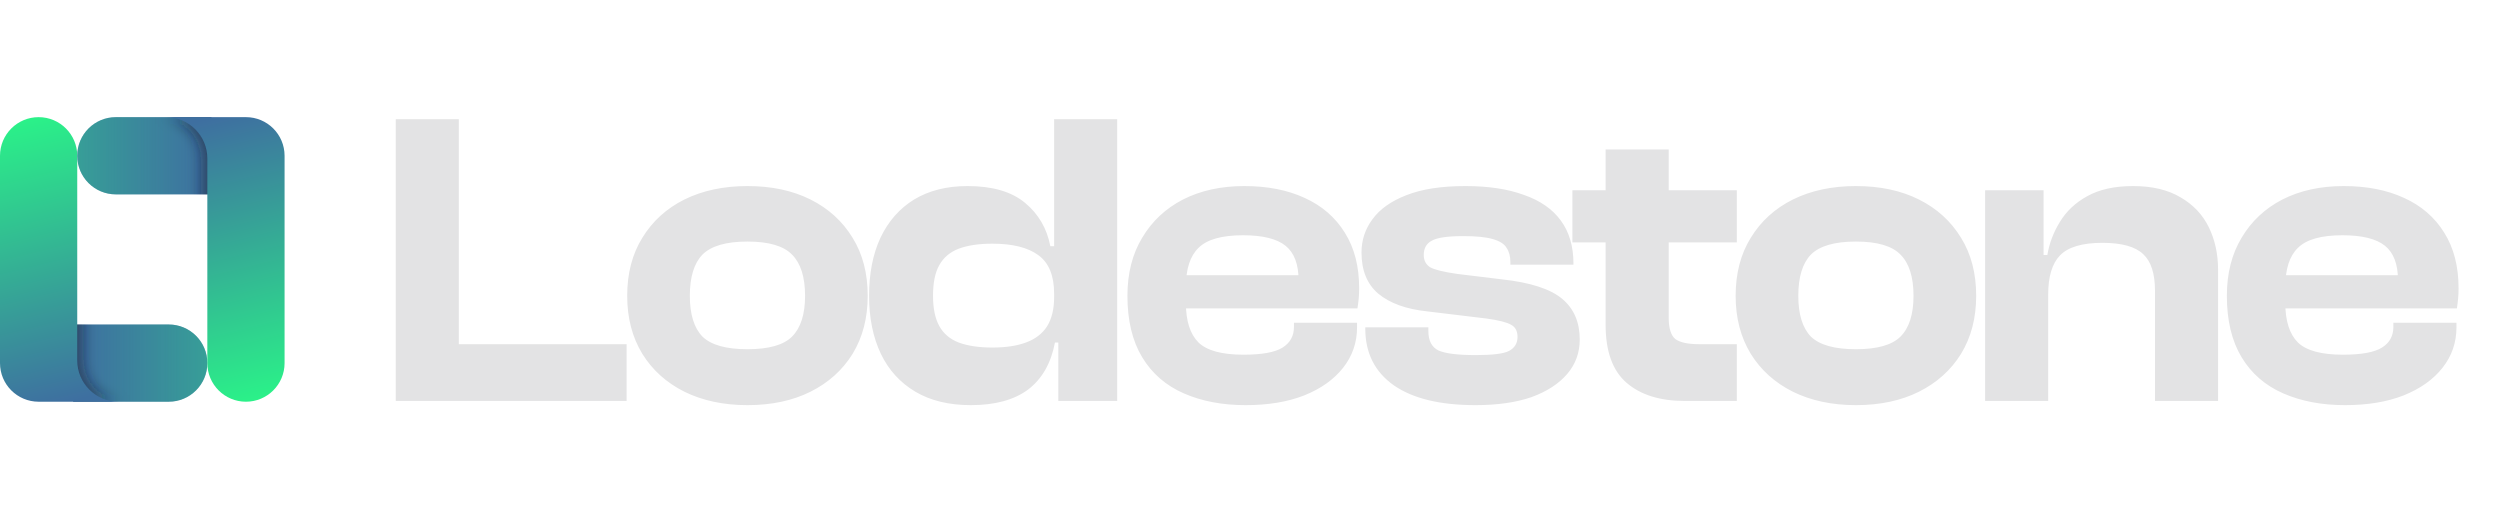
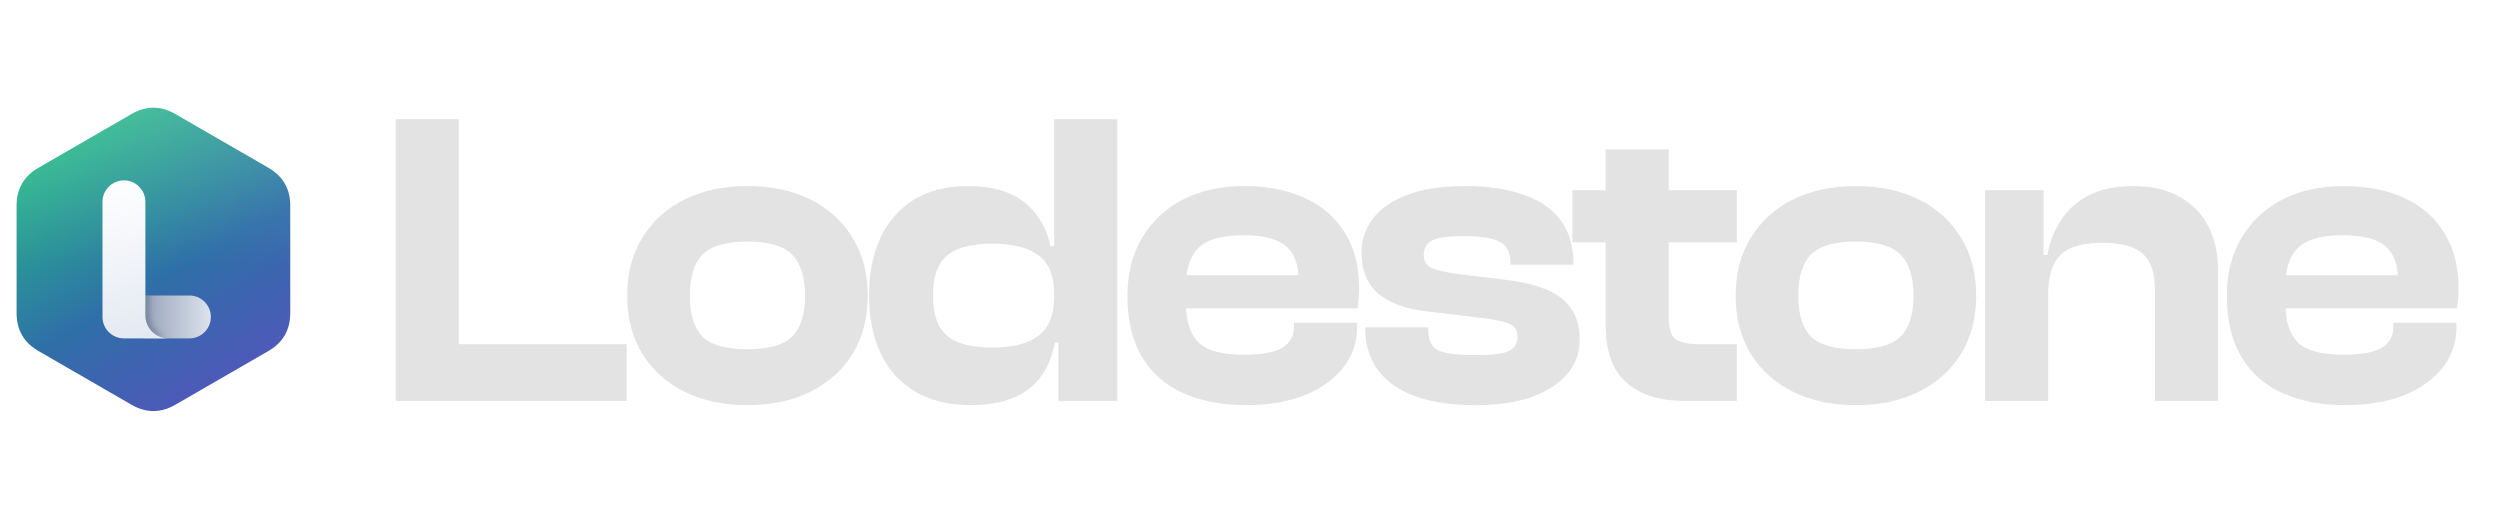
<svg xmlns="http://www.w3.org/2000/svg" width="106" height="22" viewBox="0 0 106 22" fill="none">
-   <g transform="translate(0,4.967) scale(0.17237)">
-     <path d="M18,51 H41.5 A9.5,9.5 0 0 1 41.5,70 H18 Z" fill="#3E6FA0" />
-     <path d="M18,51 H41.5 A9.5,9.5 0 0 1 41.5,70 H18 Z" fill="url(#lmla)" />
-     <g clip-path="url(#lmca)">
-       <path d="M0,9.5 A9.5,9.5 0 0 1 19,9.5 V59.835 A10.165,10.165 0 0 0 29.165,70 H9.5 A9.5,9.5 0 0 1 0,60.5 Z" fill="#081226" fill-opacity="0.5" transform="translate(1.41,0)" filter="url(#lmsa)" />
-     </g>
-     <path d="M0,9.5 A9.5,9.5 0 0 1 19,9.5 V59.835 A10.165,10.165 0 0 0 29.165,70 H9.5 A9.5,9.5 0 0 1 0,60.5 Z" fill="url(#lmba)" />
-     <g transform="rotate(180 35.0 35.0)">
-       <path d="M18,51 H41.5 A9.5,9.5 0 0 1 41.5,70 H18 Z" fill="#3E6FA0" />
-       <path d="M18,51 H41.5 A9.5,9.5 0 0 1 41.5,70 H18 Z" fill="url(#lmlb)" />
-       <g clip-path="url(#lmcb)">
-         <path d="M0,9.5 A9.5,9.5 0 0 1 19,9.5 V59.835 A10.165,10.165 0 0 0 29.165,70 H9.5 A9.5,9.5 0 0 1 0,60.5 Z" fill="#081226" fill-opacity="0.5" transform="translate(1.41,0)" filter="url(#lmsb)" />
+   <g transform="translate(-4.928,-0.4347) scale(0.02233)">
+     <path d="M470.43,236.00 Q512.00,212.00 553.57,236.00 L730.24,338.00 Q771.81,362.00 771.81,410.00 L771.81,614.00 Q771.81,662.00 730.24,686.00 L553.57,788.00 Q512.00,812.00 470.43,788.00 L293.76,686.00 Q252.19,662.00 252.19,614.00 L252.19,410.00 Q252.19,362.00 293.76,338.00 Z" fill="url(#tbgem)" />
+     <path d="M470.43,236.00 Q512.00,212.00 553.57,236.00 L730.24,338.00 Q771.81,362.00 771.81,410.00 L771.81,614.00 Q771.81,662.00 730.24,686.00 L553.57,788.00 Q512.00,812.00 470.43,788.00 L293.76,686.00 Q252.19,662.00 252.19,614.00 L252.19,410.00 Q252.19,362.00 293.76,338.00 Z" fill="url(#tbhl)" />
+     <g transform="translate(415.31,362.00) scale(4.2857)">
+       <path d="M18,51.0 H38.5 A9.5,9.5 0 0 1 38.5,70.0 H18 Z" fill="url(#ftbw)" />
+       <g clip-path="url(#ctbw)">
+         <path d="M0,9.5 A9.5,9.5 0 0 1 19,9.5 V59.835 A10.165,10.165 0 0 0 29.165,70.0 H9.5 A9.5,9.5 0 0 1 0,60.5 Z" fill="#0A1530" fill-opacity="0.3" transform="translate(1.4,0)" filter="url(#stbw)" />
      </g>
-       <path d="M0,9.5 A9.5,9.5 0 0 1 19,9.5 V59.835 A10.165,10.165 0 0 0 29.165,70 H9.5 A9.5,9.5 0 0 1 0,60.5 Z" fill="url(#lmbb)" />
+       <path d="M0,9.5 A9.5,9.5 0 0 1 19,9.5 V59.835 A10.165,10.165 0 0 0 29.165,70.0 H9.5 A9.5,9.5 0 0 1 0,60.5 Z" fill="url(#btbw)" />
    </g>
  </g>
  <path d="M19.454 17H16.78V5.054H19.454V17ZM26.568 17H17.529V14.593H26.568V17ZM31.692 17.178C30.682 17.178 29.79 16.988 29.017 16.608C28.257 16.227 27.663 15.693 27.235 15.003C26.807 14.302 26.593 13.482 26.593 12.543C26.593 11.592 26.807 10.771 27.235 10.082C27.663 9.381 28.257 8.84 29.017 8.46C29.79 8.079 30.682 7.889 31.692 7.889C32.714 7.889 33.606 8.079 34.367 8.46C35.127 8.84 35.722 9.381 36.15 10.082C36.577 10.771 36.791 11.592 36.791 12.543C36.791 13.482 36.577 14.302 36.15 15.003C35.722 15.693 35.127 16.227 34.367 16.608C33.606 16.988 32.714 17.178 31.692 17.178ZM31.692 14.807C32.595 14.807 33.225 14.629 33.582 14.272C33.95 13.904 34.135 13.327 34.135 12.543C34.135 11.746 33.95 11.164 33.582 10.795C33.225 10.427 32.595 10.242 31.692 10.242C30.789 10.242 30.153 10.427 29.784 10.795C29.428 11.164 29.249 11.746 29.249 12.543C29.249 13.327 29.428 13.904 29.784 14.272C30.153 14.629 30.789 14.807 31.692 14.807ZM41.164 17.178C40.237 17.178 39.453 16.988 38.811 16.608C38.169 16.227 37.681 15.693 37.349 15.003C37.016 14.302 36.849 13.482 36.849 12.543C36.849 11.592 37.01 10.771 37.331 10.082C37.664 9.381 38.139 8.84 38.757 8.46C39.387 8.079 40.142 7.889 41.022 7.889C42.08 7.889 42.894 8.127 43.464 8.602C44.035 9.078 44.391 9.69 44.534 10.439H45.033V12.453H44.695C44.695 11.681 44.469 11.134 44.017 10.813C43.577 10.492 42.929 10.332 42.074 10.332C41.503 10.332 41.028 10.403 40.647 10.546C40.279 10.688 40.005 10.92 39.827 11.241C39.649 11.55 39.56 11.984 39.56 12.543C39.56 13.077 39.649 13.505 39.827 13.826C40.005 14.147 40.279 14.379 40.647 14.522C41.028 14.664 41.503 14.736 42.074 14.736C42.644 14.736 43.12 14.664 43.5 14.522C43.892 14.379 44.189 14.153 44.391 13.844C44.593 13.523 44.695 13.107 44.695 12.596H45.033L45.212 14.522H44.73C44.564 15.401 44.183 16.067 43.589 16.519C42.995 16.958 42.187 17.178 41.164 17.178ZM47.369 17H44.873V14.361L44.695 14.129V5.054H47.369V17ZM52.814 17.178C51.827 17.178 50.953 17.012 50.193 16.679C49.432 16.346 48.844 15.835 48.428 15.146C48.011 14.456 47.803 13.589 47.803 12.543C47.803 11.592 48.011 10.771 48.428 10.082C48.844 9.381 49.42 8.84 50.157 8.46C50.906 8.079 51.774 7.889 52.76 7.889C53.735 7.889 54.585 8.055 55.31 8.388C56.047 8.721 56.617 9.214 57.022 9.868C57.426 10.51 57.628 11.294 57.628 12.222C57.628 12.376 57.622 12.519 57.61 12.649C57.598 12.78 57.58 12.923 57.556 13.077H49.533V11.669H55.666L55.06 12.543C55.06 12.424 55.06 12.311 55.06 12.204C55.06 12.097 55.06 11.99 55.06 11.883C55.06 11.205 54.876 10.718 54.508 10.421C54.139 10.124 53.539 9.975 52.707 9.975C51.803 9.975 51.173 10.153 50.817 10.51C50.46 10.855 50.282 11.407 50.282 12.168V12.846C50.282 13.606 50.46 14.165 50.817 14.522C51.173 14.866 51.809 15.039 52.724 15.039C53.509 15.039 54.062 14.938 54.383 14.736C54.704 14.534 54.864 14.242 54.864 13.862V13.684H57.539V13.88C57.539 14.522 57.342 15.092 56.95 15.591C56.558 16.091 56.005 16.483 55.292 16.768C54.591 17.042 53.765 17.178 52.814 17.178ZM62.56 17.178C61.062 17.178 59.909 16.899 59.101 16.34C58.292 15.77 57.888 14.967 57.888 13.933V13.88H60.563V14.04C60.563 14.444 60.705 14.718 60.991 14.86C61.288 14.991 61.817 15.056 62.577 15.056C63.291 15.056 63.76 14.997 63.986 14.878C64.224 14.748 64.343 14.551 64.343 14.29C64.343 14.04 64.254 13.868 64.075 13.773C63.897 13.666 63.546 13.577 63.023 13.505L60.509 13.202C59.618 13.107 58.928 12.857 58.441 12.453C57.965 12.049 57.728 11.467 57.728 10.706C57.728 10.183 57.882 9.714 58.191 9.298C58.5 8.87 58.976 8.531 59.618 8.281C60.272 8.02 61.109 7.889 62.132 7.889C63.106 7.889 63.932 8.014 64.61 8.263C65.299 8.501 65.823 8.864 66.179 9.351C66.536 9.838 66.714 10.445 66.714 11.17V11.223H64.04V11.116C64.04 10.867 63.986 10.665 63.879 10.51C63.784 10.344 63.588 10.219 63.291 10.136C63.005 10.052 62.589 10.011 62.043 10.011C61.377 10.011 60.931 10.076 60.705 10.207C60.48 10.326 60.367 10.528 60.367 10.813C60.367 11.039 60.456 11.211 60.634 11.33C60.824 11.437 61.211 11.532 61.793 11.615L63.701 11.847C64.889 11.978 65.733 12.251 66.233 12.667C66.732 13.083 66.981 13.66 66.981 14.397C66.981 14.956 66.803 15.443 66.447 15.859C66.09 16.275 65.585 16.602 64.931 16.84C64.277 17.065 63.487 17.178 62.56 17.178ZM73.641 17H71.43C70.384 17 69.564 16.744 68.97 16.233C68.376 15.722 68.078 14.902 68.078 13.773V6.338H70.753V13.47C70.753 13.921 70.848 14.225 71.038 14.379C71.24 14.522 71.573 14.593 72.037 14.593H73.641V17ZM73.641 10.278H66.67V8.067H73.641V10.278ZM78.69 17.178C77.68 17.178 76.788 16.988 76.016 16.608C75.255 16.227 74.661 15.693 74.233 15.003C73.805 14.302 73.591 13.482 73.591 12.543C73.591 11.592 73.805 10.771 74.233 10.082C74.661 9.381 75.255 8.84 76.016 8.46C76.788 8.079 77.68 7.889 78.69 7.889C79.713 7.889 80.604 8.079 81.365 8.46C82.126 8.84 82.72 9.381 83.148 10.082C83.576 10.771 83.79 11.592 83.79 12.543C83.79 13.482 83.576 14.302 83.148 15.003C82.72 15.693 82.126 16.227 81.365 16.608C80.604 16.988 79.713 17.178 78.69 17.178ZM78.69 14.807C79.594 14.807 80.224 14.629 80.58 14.272C80.949 13.904 81.133 13.327 81.133 12.543C81.133 11.746 80.949 11.164 80.58 10.795C80.224 10.427 79.594 10.242 78.69 10.242C77.787 10.242 77.151 10.427 76.782 10.795C76.426 11.164 76.248 11.746 76.248 12.543C76.248 13.327 76.426 13.904 76.782 14.272C77.151 14.629 77.787 14.807 78.69 14.807ZM94.046 17H91.372V12.329C91.372 11.604 91.206 11.086 90.873 10.777C90.54 10.457 89.963 10.296 89.143 10.296C88.287 10.296 87.687 10.474 87.342 10.831C87.01 11.176 86.843 11.728 86.843 12.489H86.504L86.308 10.813H86.808C86.891 10.314 87.069 9.844 87.342 9.405C87.616 8.953 88.002 8.59 88.501 8.317C89.012 8.032 89.66 7.889 90.445 7.889C91.253 7.889 91.925 8.049 92.46 8.37C92.994 8.679 93.393 9.101 93.654 9.636C93.916 10.171 94.046 10.771 94.046 11.437V17ZM86.843 17H84.169V8.067H86.647V10.849L86.843 10.938V17ZM99.429 17.178C98.442 17.178 97.569 17.012 96.808 16.679C96.047 16.346 95.459 15.835 95.043 15.146C94.627 14.456 94.419 13.589 94.419 12.543C94.419 11.592 94.627 10.771 95.043 10.082C95.459 9.381 96.035 8.84 96.772 8.46C97.521 8.079 98.389 7.889 99.375 7.889C100.35 7.889 101.2 8.055 101.925 8.388C102.662 8.721 103.233 9.214 103.637 9.868C104.041 10.51 104.243 11.294 104.243 12.222C104.243 12.376 104.237 12.519 104.225 12.649C104.213 12.78 104.195 12.923 104.172 13.077H96.148V11.669H102.282L101.675 12.543C101.675 12.424 101.675 12.311 101.675 12.204C101.675 12.097 101.675 11.99 101.675 11.883C101.675 11.205 101.491 10.718 101.123 10.421C100.754 10.124 100.154 9.975 99.322 9.975C98.418 9.975 97.789 10.153 97.432 10.51C97.075 10.855 96.897 11.407 96.897 12.168V12.846C96.897 13.606 97.075 14.165 97.432 14.522C97.789 14.866 98.424 15.039 99.34 15.039C100.124 15.039 100.677 14.938 100.998 14.736C101.319 14.534 101.479 14.242 101.479 13.862V13.684H104.154V13.88C104.154 14.522 103.958 15.092 103.565 15.591C103.173 16.091 102.62 16.483 101.907 16.768C101.206 17.042 100.38 17.178 99.429 17.178Z" fill="#E3E3E4" />
  <defs>
-     <linearGradient id="lmba" x1="0" y1="0" x2="17.1" y2="70" gradientUnits="userSpaceOnUse">
-       <stop stop-color="#2AF588" />
-       <stop offset="1" stop-color="#3E6FA0" />
+     <linearGradient id="btbw" x1="0" y1="0" x2="17.1" y2="70.0" gradientUnits="userSpaceOnUse">
+       <stop stop-color="#FFFFFF" />
+       <stop offset="1" stop-color="#E4E9F2" />
    </linearGradient>
-     <linearGradient id="lmla" x1="19" y1="0" x2="51.0" y2="0" gradientUnits="userSpaceOnUse">
-       <stop stop-color="#2AF588" stop-opacity="0" />
-       <stop offset="1" stop-color="#2AF588" stop-opacity="0.35" />
+     <linearGradient id="ftbw" x1="19" y1="0" x2="48" y2="0" gradientUnits="userSpaceOnUse">
+       <stop stop-color="#9AA6BC" />
+       <stop offset="1" stop-color="#DCE3EE" />
    </linearGradient>
-     <filter id="lmsa" x="-20%" y="-20%" width="140%" height="140%">
-       <feGaussianBlur stdDeviation="1.62" />
+     <filter id="stbw" x="-20%" y="-20%" width="140%" height="140%">
+       <feGaussianBlur stdDeviation="1.6" />
    </filter>
-     <clipPath id="lmca">
-       <path d="M18,51 H41.5 A9.5,9.5 0 0 1 41.5,70 H18 Z" />
+     <clipPath id="ctbw">
+       <path d="M18,51.0 H38.5 A9.5,9.5 0 0 1 38.5,70.0 H18 Z" />
    </clipPath>
-     <linearGradient id="lmbb" x1="0" y1="0" x2="17.1" y2="70" gradientUnits="userSpaceOnUse">
-       <stop stop-color="#2AF588" />
-       <stop offset="1" stop-color="#3E6FA0" />
+     <linearGradient id="tbgem" x1="330" y1="200" x2="700" y2="830" gradientUnits="userSpaceOnUse">
+       <stop stop-color="#22C980" />
+       <stop offset="0.55" stop-color="#2F6FA8" />
+       <stop offset="1" stop-color="#5B4FC0" />
    </linearGradient>
-     <linearGradient id="lmlb" x1="19" y1="0" x2="51.0" y2="0" gradientUnits="userSpaceOnUse">
-       <stop stop-color="#2AF588" stop-opacity="0" />
-       <stop offset="1" stop-color="#2AF588" stop-opacity="0.35" />
+     <linearGradient id="tbhl" x1="512" y1="200" x2="512" y2="520" gradientUnits="userSpaceOnUse">
+       <stop stop-color="#FFFFFF" stop-opacity="0.16" />
+       <stop offset="1" stop-color="#FFFFFF" stop-opacity="0" />
    </linearGradient>
-     <filter id="lmsb" x="-20%" y="-20%" width="140%" height="140%">
-       <feGaussianBlur stdDeviation="1.62" />
-     </filter>
-     <clipPath id="lmcb">
-       <path d="M18,51 H41.5 A9.5,9.5 0 0 1 41.5,70 H18 Z" />
-     </clipPath>
  </defs>
</svg>
